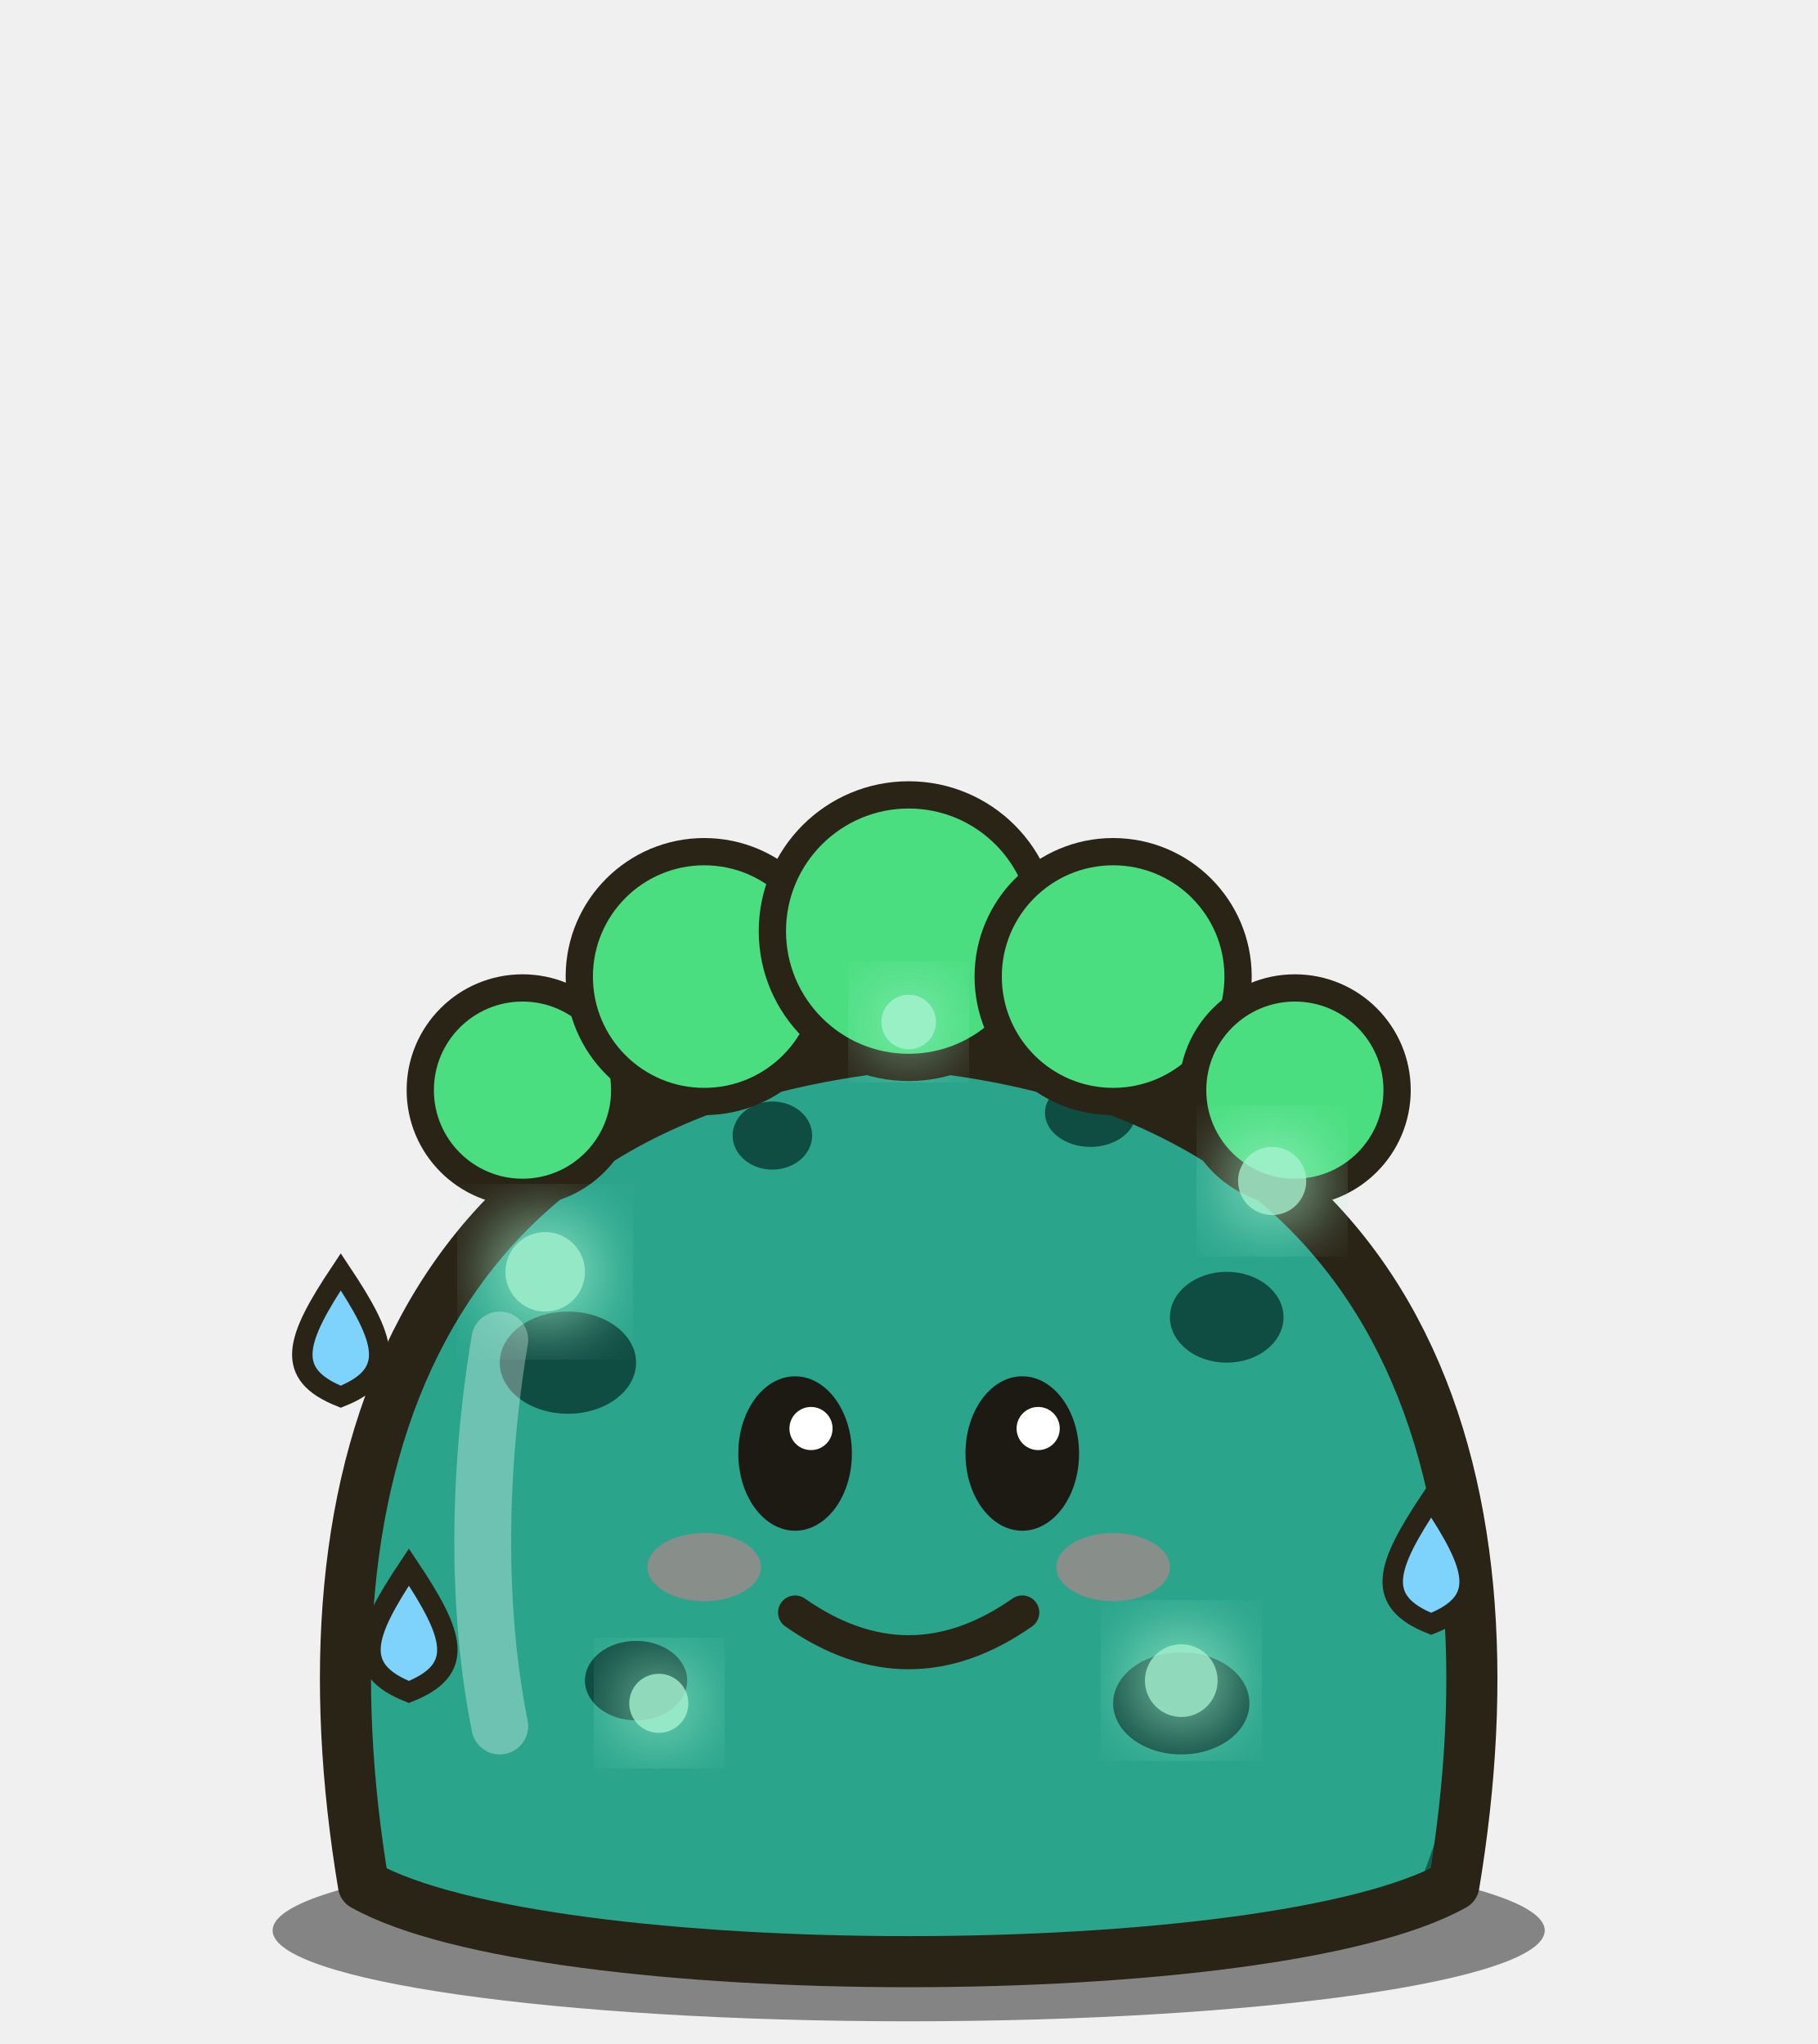
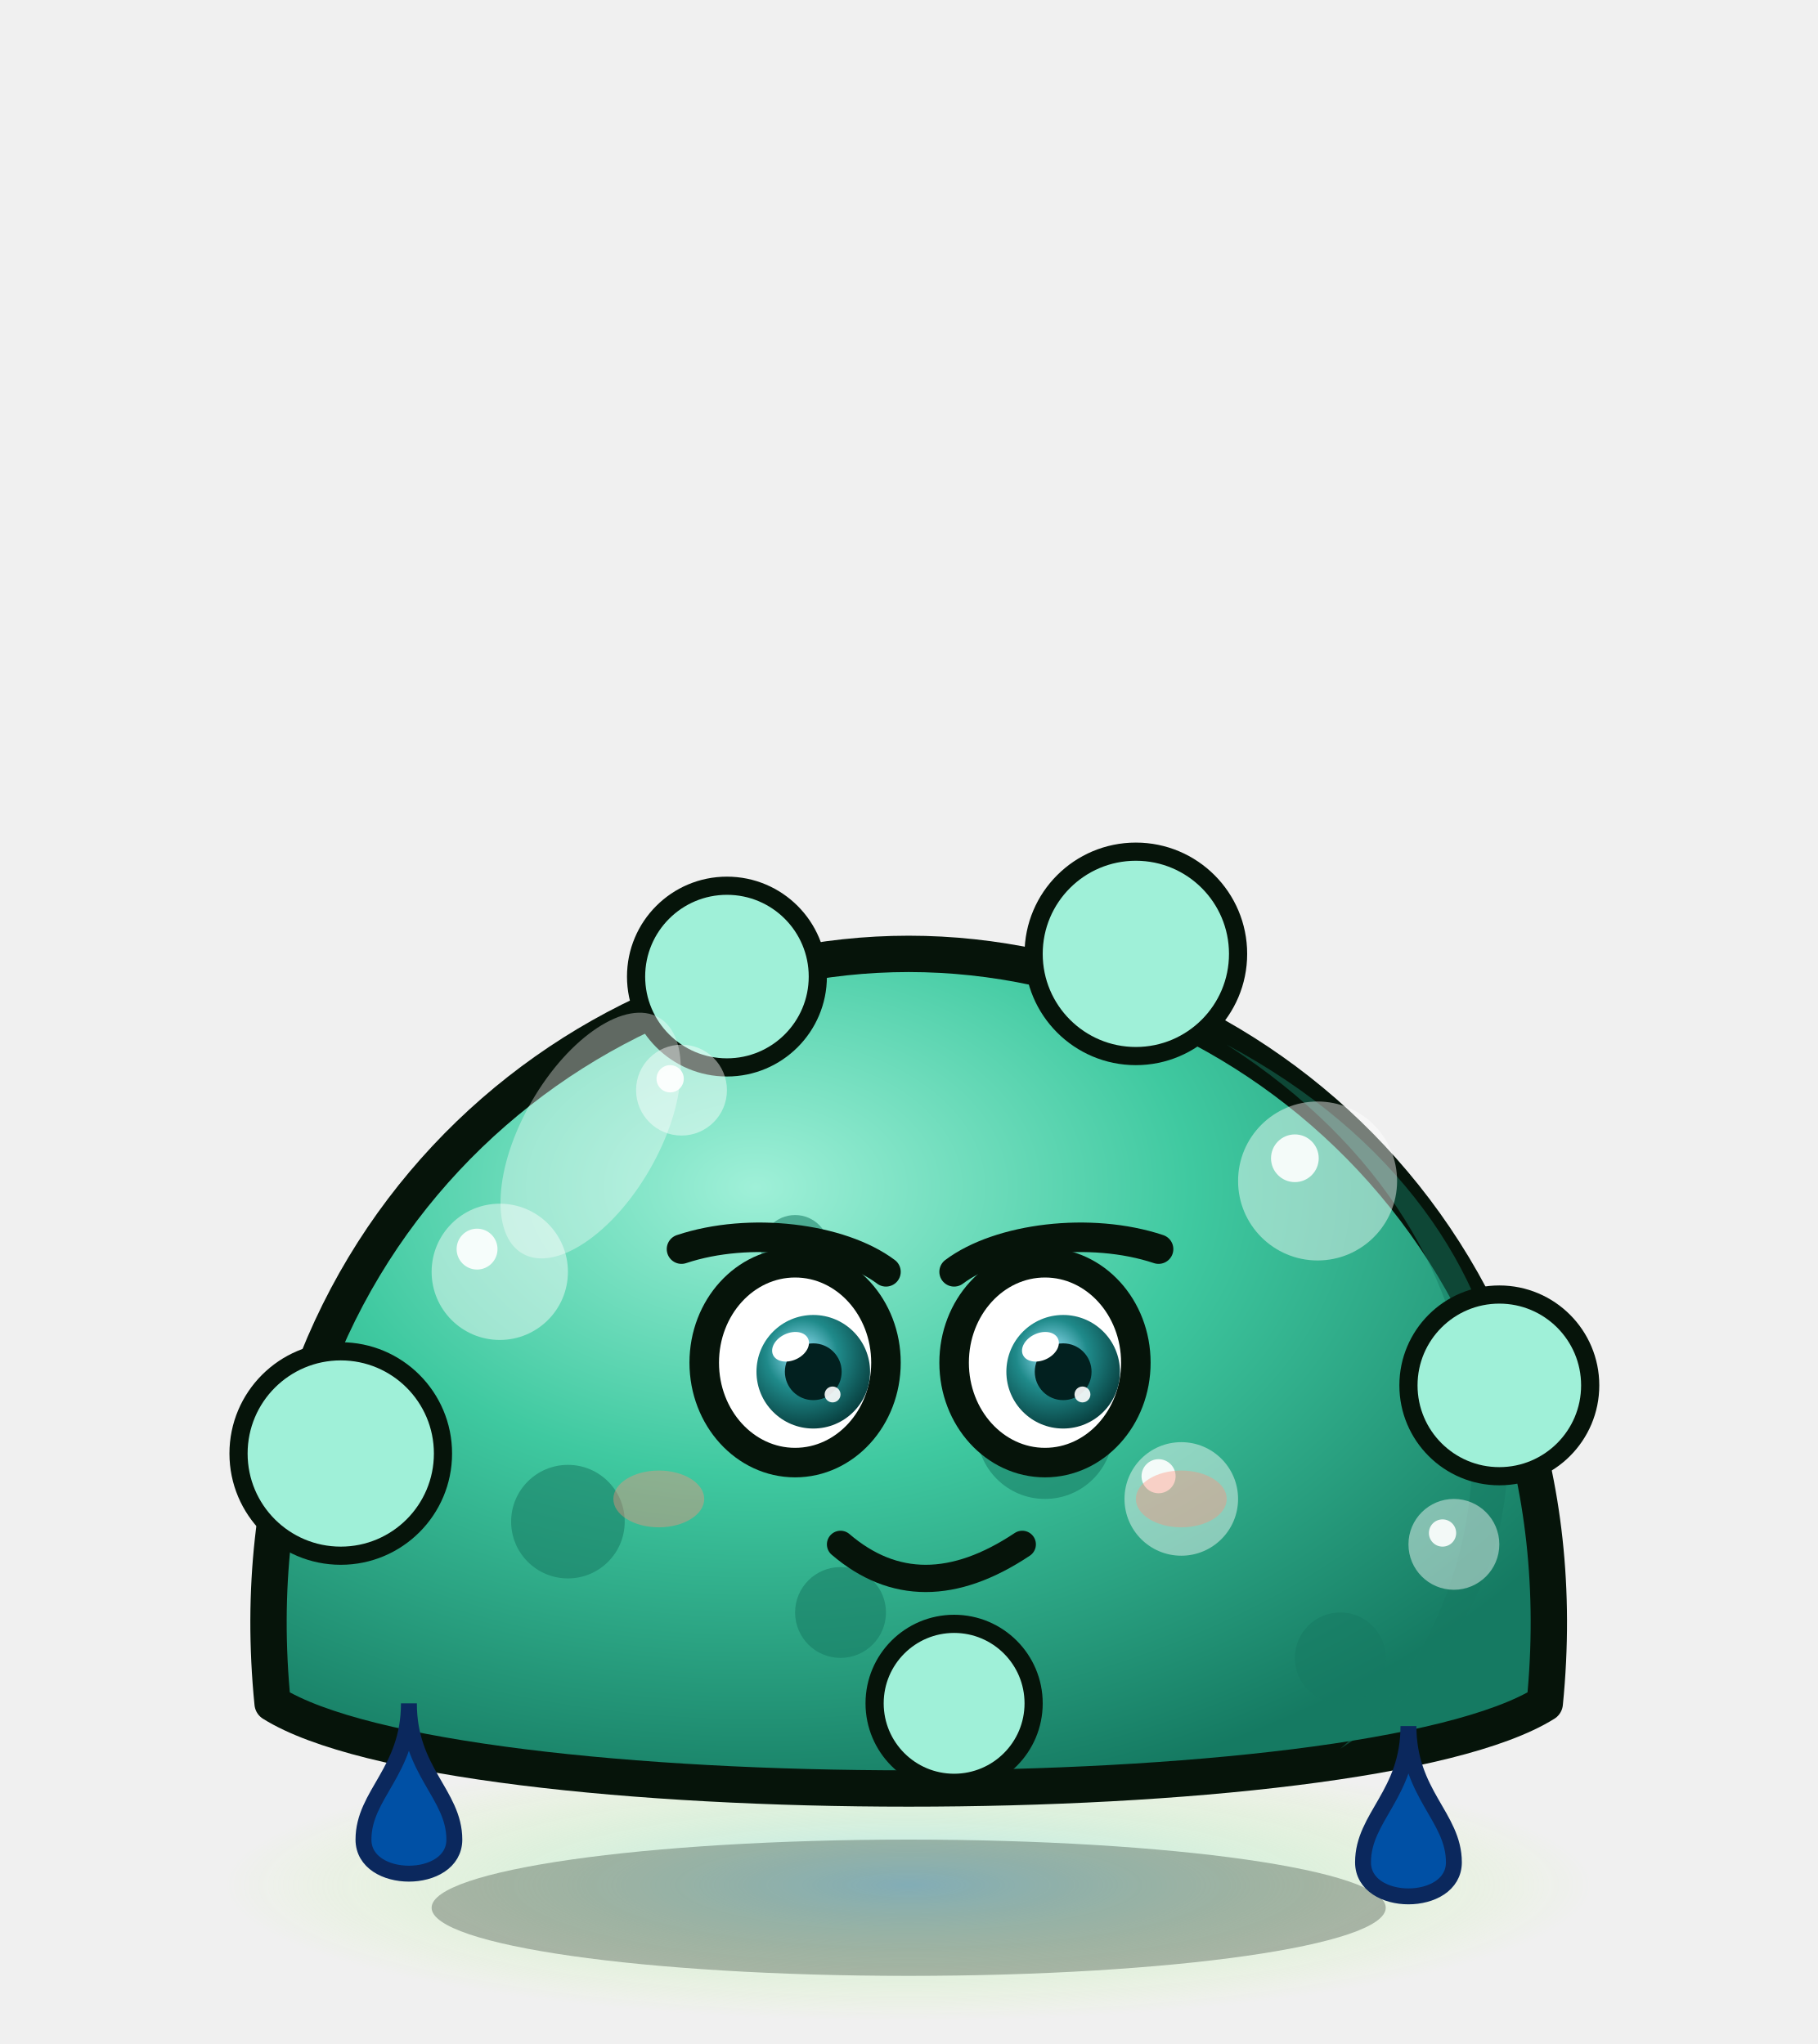
<svg xmlns="http://www.w3.org/2000/svg" viewBox="0 0 160 180" width="160" height="180">
  <defs>
-     <filter id="glow" x="-60%" y="-60%" width="220%" height="220%">
-       <feGaussianBlur stdDeviation="3.4" result="b" />
+     <radialGradient id="gChao" cx="50%" cy="50%" r="50%">
+       <stop offset="0" stop-color="#7fe0ff" stop-opacity="0.55" />
+       <stop offset="1" stop-color="#b8ff5a" stop-opacity="0" />
+     </radialGradient>
+     <filter id="glow" x="-50%" y="-50%" width="200%" height="200%">
+       <feGaussianBlur stdDeviation="3" result="b" />
      <feMerge>
-         <feMergeNode in="b" />
        <feMergeNode in="b" />
        <feMergeNode in="SourceGraphic" />
      </feMerge>
    </filter>
-     <clipPath id="cBar">
-       <path d="M32,166 C26,130 36,96 80,92 C124,96 134,130 128,166 C112,175 48,175 32,166 Z" />
-     </clipPath>
+     <radialGradient id="gV" cx="38%" cy="28%" r="76%">
+       <stop offset="0" stop-color="#64a105" />
+       <stop offset="0.45" stop-color="#377215" />
+       <stop offset="1" stop-color="#144810" />
+     </radialGradient>
+     <radialGradient id="gE" cx="40%" cy="30%" r="75%">
+       <stop offset="0" stop-color="#3c7d15" />
+       <stop offset="0.45" stop-color="#235815" />
+       <stop offset="1" stop-color="#0f380c" />
+     </radialGradient>
+     <linearGradient id="gF" x1="0" y1="0" x2="1" y2="1">
+       <stop offset="0" stop-color="#4c8e0d" />
+       <stop offset="0.5" stop-color="#286217" />
+       <stop offset="1" stop-color="#0d3e0e" />
+     </linearGradient>
+     <linearGradient id="gC" x1="0" y1="0" x2="1" y2="1">
+       <stop offset="0" stop-color="#377215" />
+       <stop offset="0.5" stop-color="#235815" />
+       <stop offset="1" stop-color="#0f380c" />
+     </linearGradient>
+     <radialGradient id="gIris" cx="40%" cy="35%" r="70%">
+       <stop offset="0" stop-color="#1e7b37" />
+       <stop offset="0.45" stop-color="#0e4626" />
+       <stop offset="1" stop-color="#052012" />
+     </radialGradient>
+     <radialGradient id="gMs" cx="38%" cy="28%" r="76%">
+       <stop offset="0" stop-color="#9ff0d8" />
+       <stop offset="0.45" stop-color="#3fc9a0" />
+       <stop offset="1" stop-color="#157a62" />
+     </radialGradient>
+     <radialGradient id="gIm2" cx="40%" cy="35%" r="70%">
+       <stop offset="0" stop-color="#9fe8ff" />
+       <stop offset="0.45" stop-color="#1f8a8a" />
+       <stop offset="1" stop-color="#063a3a" />
+     </radialGradient>
  </defs>
-   <ellipse cx="80" cy="170" rx="56" ry="8" fill="rgba(0,0,0,0.45)" />
-   <path d="M32,166 C26,130 36,96 80,92 C124,96 134,130 128,166 C112,175 48,175 32,166 Z" fill="#2aa58c" />
-   <g clip-path="url(#cBar)">
-     <path d="M114,90 C134,120 136,150 118,180 L160,180 L160,90 Z" fill="#145e50" />
-     <ellipse cx="50" cy="120" rx="6" ry="4.5" fill="#0f4c42" />
-     <ellipse cx="108" cy="116" rx="5" ry="4" fill="#0f4c42" />
-     <ellipse cx="56" cy="148" rx="4.5" ry="3.5" fill="#0f4c42" />
-     <ellipse cx="104" cy="150" rx="6" ry="4.5" fill="#0f4c42" />
-     <ellipse cx="68" cy="100" rx="3.5" ry="3" fill="#0f4c42" />
-     <ellipse cx="96" cy="98" rx="4" ry="3" fill="#0f4c42" />
-     <path d="M44,118 C42,130 42,142 44,152" fill="none" stroke="#ffffff" stroke-width="5" stroke-linecap="round" opacity="0.32" />
+   <ellipse cx="80" cy="166" rx="60" ry="12" fill="url(#gChao)" />
+   <ellipse cx="80" cy="168" rx="42" ry="6" fill="#06140a" opacity="0.28" />
+   <path d="M24,150 C20,110 50,84 80,84 C110,84 140,110 136,150 C120,160 40,160 24,150 Z" fill="url(#gMs)" stroke="#06140a" stroke-width="3.2" stroke-linejoin="round" />
+   <path d="M108,92 C136,110 134,140 118,154 C140,140 138,108 108,92 Z" fill="#157a62" opacity="0.5" />
+   <g fill="#157a62" opacity="0.55">
+     <circle cx="50" cy="134" r="5" />
+     <circle cx="74" cy="142" r="4" />
+     <circle cx="92" cy="126" r="6" />
+     <circle cx="70" cy="110" r="3" />
+     <circle cx="118" cy="146" r="4" />
  </g>
-   <path d="M32,166 C26,130 36,96 80,92 C124,96 134,130 128,166 C112,175 48,175 32,166 Z" fill="none" stroke="#2a2416" stroke-width="4.5" stroke-linejoin="round" />
-   <circle cx="46" cy="96" r="9" fill="#4ade80" stroke="#2a2416" stroke-width="2.4" />
-   <circle cx="62" cy="86" r="11" fill="#4ade80" stroke="#2a2416" stroke-width="2.4" />
-   <circle cx="80" cy="82" r="12" fill="#4ade80" stroke="#2a2416" stroke-width="2.4" />
-   <circle cx="98" cy="86" r="11" fill="#4ade80" stroke="#2a2416" stroke-width="2.4" />
-   <circle cx="114" cy="96" r="9" fill="#4ade80" stroke="#2a2416" stroke-width="2.4" />
-   <circle cx="48" cy="112" r="3.5" fill="#a7f3d0" opacity="0.85" filter="url(#glow)" />
-   <circle cx="112" cy="104" r="3" fill="#a7f3d0" opacity="0.85" filter="url(#glow)" />
-   <circle cx="58" cy="150" r="2.6" fill="#a7f3d0" opacity="0.85" filter="url(#glow)" />
-   <circle cx="104" cy="148" r="3.2" fill="#a7f3d0" opacity="0.85" filter="url(#glow)" />
-   <circle cx="80" cy="90" r="2.4" fill="#a7f3d0" opacity="0.85" filter="url(#glow)" />
-   <path d="M36,138 c-4,6 -5,9 0,11 c5,-2 4,-5 0,-11 z" fill="#7dd3fc" stroke="#2a2416" stroke-width="1.8" />
-   <path d="M126,132 c-4,6 -5,9 0,11 c5,-2 4,-5 0,-11 z" fill="#7dd3fc" stroke="#2a2416" stroke-width="1.8" />
-   <path d="M30,112 c-4,6 -5,9 0,11 c5,-2 4,-5 0,-11 z" fill="#7dd3fc" stroke="#2a2416" stroke-width="1.8" />
-   <ellipse cx="70" cy="128" rx="5" ry="6.8" fill="#1d1a14" />
-   <circle cx="71.4" cy="125.8" r="1.9" fill="#ffffff" />
-   <ellipse cx="90" cy="128" rx="5" ry="6.8" fill="#1d1a14" />
-   <circle cx="91.4" cy="125.8" r="1.9" fill="#ffffff" />
-   <path d="M70,142 Q80,149 90,142" fill="none" stroke="#2a2416" stroke-width="3" stroke-linecap="round" />
-   <ellipse cx="62" cy="138" rx="5" ry="3" fill="#fb7185" opacity="0.45" />
-   <ellipse cx="98" cy="138" rx="5" ry="3" fill="#fb7185" opacity="0.45" />
+   <circle cx="30" cy="128" r="9" fill="#9ff0d8" stroke="#06140a" stroke-width="1.6" stroke-linejoin="round" />
+   <circle cx="132" cy="122" r="8" fill="#9ff0d8" stroke="#06140a" stroke-width="1.6" stroke-linejoin="round" />
+   <circle cx="64" cy="86" r="8" fill="#9ff0d8" stroke="#06140a" stroke-width="1.6" stroke-linejoin="round" />
+   <circle cx="100" cy="84" r="9" fill="#9ff0d8" stroke="#06140a" stroke-width="1.6" stroke-linejoin="round" />
+   <circle cx="84" cy="150" r="7" fill="#9ff0d8" stroke="#06140a" stroke-width="1.6" stroke-linejoin="round" />
+   <circle cx="44" cy="112" r="6" fill="#fff" opacity="0.45" />
+   <circle cx="42" cy="110" r="1.8" fill="#fff" opacity="0.9" />
+   <circle cx="116" cy="104" r="7" fill="#fff" opacity="0.45" />
+   <circle cx="114" cy="102" r="2.1" fill="#fff" opacity="0.9" />
+   <circle cx="60" cy="96" r="4" fill="#fff" opacity="0.45" />
+   <circle cx="59" cy="95" r="1.2" fill="#fff" opacity="0.9" />
+   <circle cx="104" cy="132" r="5" fill="#fff" opacity="0.45" />
+   <circle cx="102" cy="130" r="1.5" fill="#fff" opacity="0.9" />
+   <circle cx="128" cy="136" r="4" fill="#fff" opacity="0.45" />
+   <circle cx="127" cy="135" r="1.2" fill="#fff" opacity="0.9" />
+   <ellipse cx="52" cy="100" rx="6" ry="12" transform="rotate(30 52 100)" fill="#ffffff" opacity="0.36" />
+   <path d="M36,150 C36,156 40,158 40,162 C40,166 32,166 32,162 C32,158 36,156 36,150 Z M124,152 C124,158 128,160 128,164 C128,168 120,168 120,164 C120,160 124,158 124,152 Z" fill="#0050a5" stroke="#0b285d" stroke-width="1.4" />
+   <ellipse cx="70" cy="120" rx="8" ry="8.8" fill="#ffffff" stroke="#06140a" stroke-width="2.6" />
+   <circle cx="71.6" cy="120.8" r="5.0" fill="url(#gIm2)" />
+   <circle cx="71.6" cy="120.8" r="2.5" fill="#02201f" />
+   <ellipse cx="69.6" cy="118.6" rx="1.7" ry="1.2" transform="rotate(-25 69.6 118.6)" fill="#fff" />
+   <circle cx="73.3" cy="122.8" r="0.7" fill="#fff" opacity="0.9" />
+   <ellipse cx="92" cy="120" rx="8" ry="8.8" fill="#ffffff" stroke="#06140a" stroke-width="2.6" />
+   <circle cx="93.6" cy="120.8" r="5.0" fill="url(#gIm2)" />
+   <circle cx="93.6" cy="120.8" r="2.5" fill="#02201f" />
+   <ellipse cx="91.6" cy="118.6" rx="1.7" ry="1.2" transform="rotate(-25 91.6 118.6)" fill="#fff" />
+   <circle cx="95.3" cy="122.8" r="0.7" fill="#fff" opacity="0.9" />
+   <path d="M60,110 C66,108 74,109 78,112 M84,112 C88,109 96,108 102,110" fill="none" stroke="#06140a" stroke-width="2.6" stroke-linecap="round" />
+   <path d="M74,136 Q81,142 90,136" fill="none" stroke="#06140a" stroke-width="2.4" stroke-linecap="round" />
+   <ellipse cx="58" cy="132" rx="4" ry="2.5" fill="#ff8f7a" opacity="0.4" />
+   <ellipse cx="104" cy="132" rx="4" ry="2.5" fill="#ff8f7a" opacity="0.4" />
</svg>
